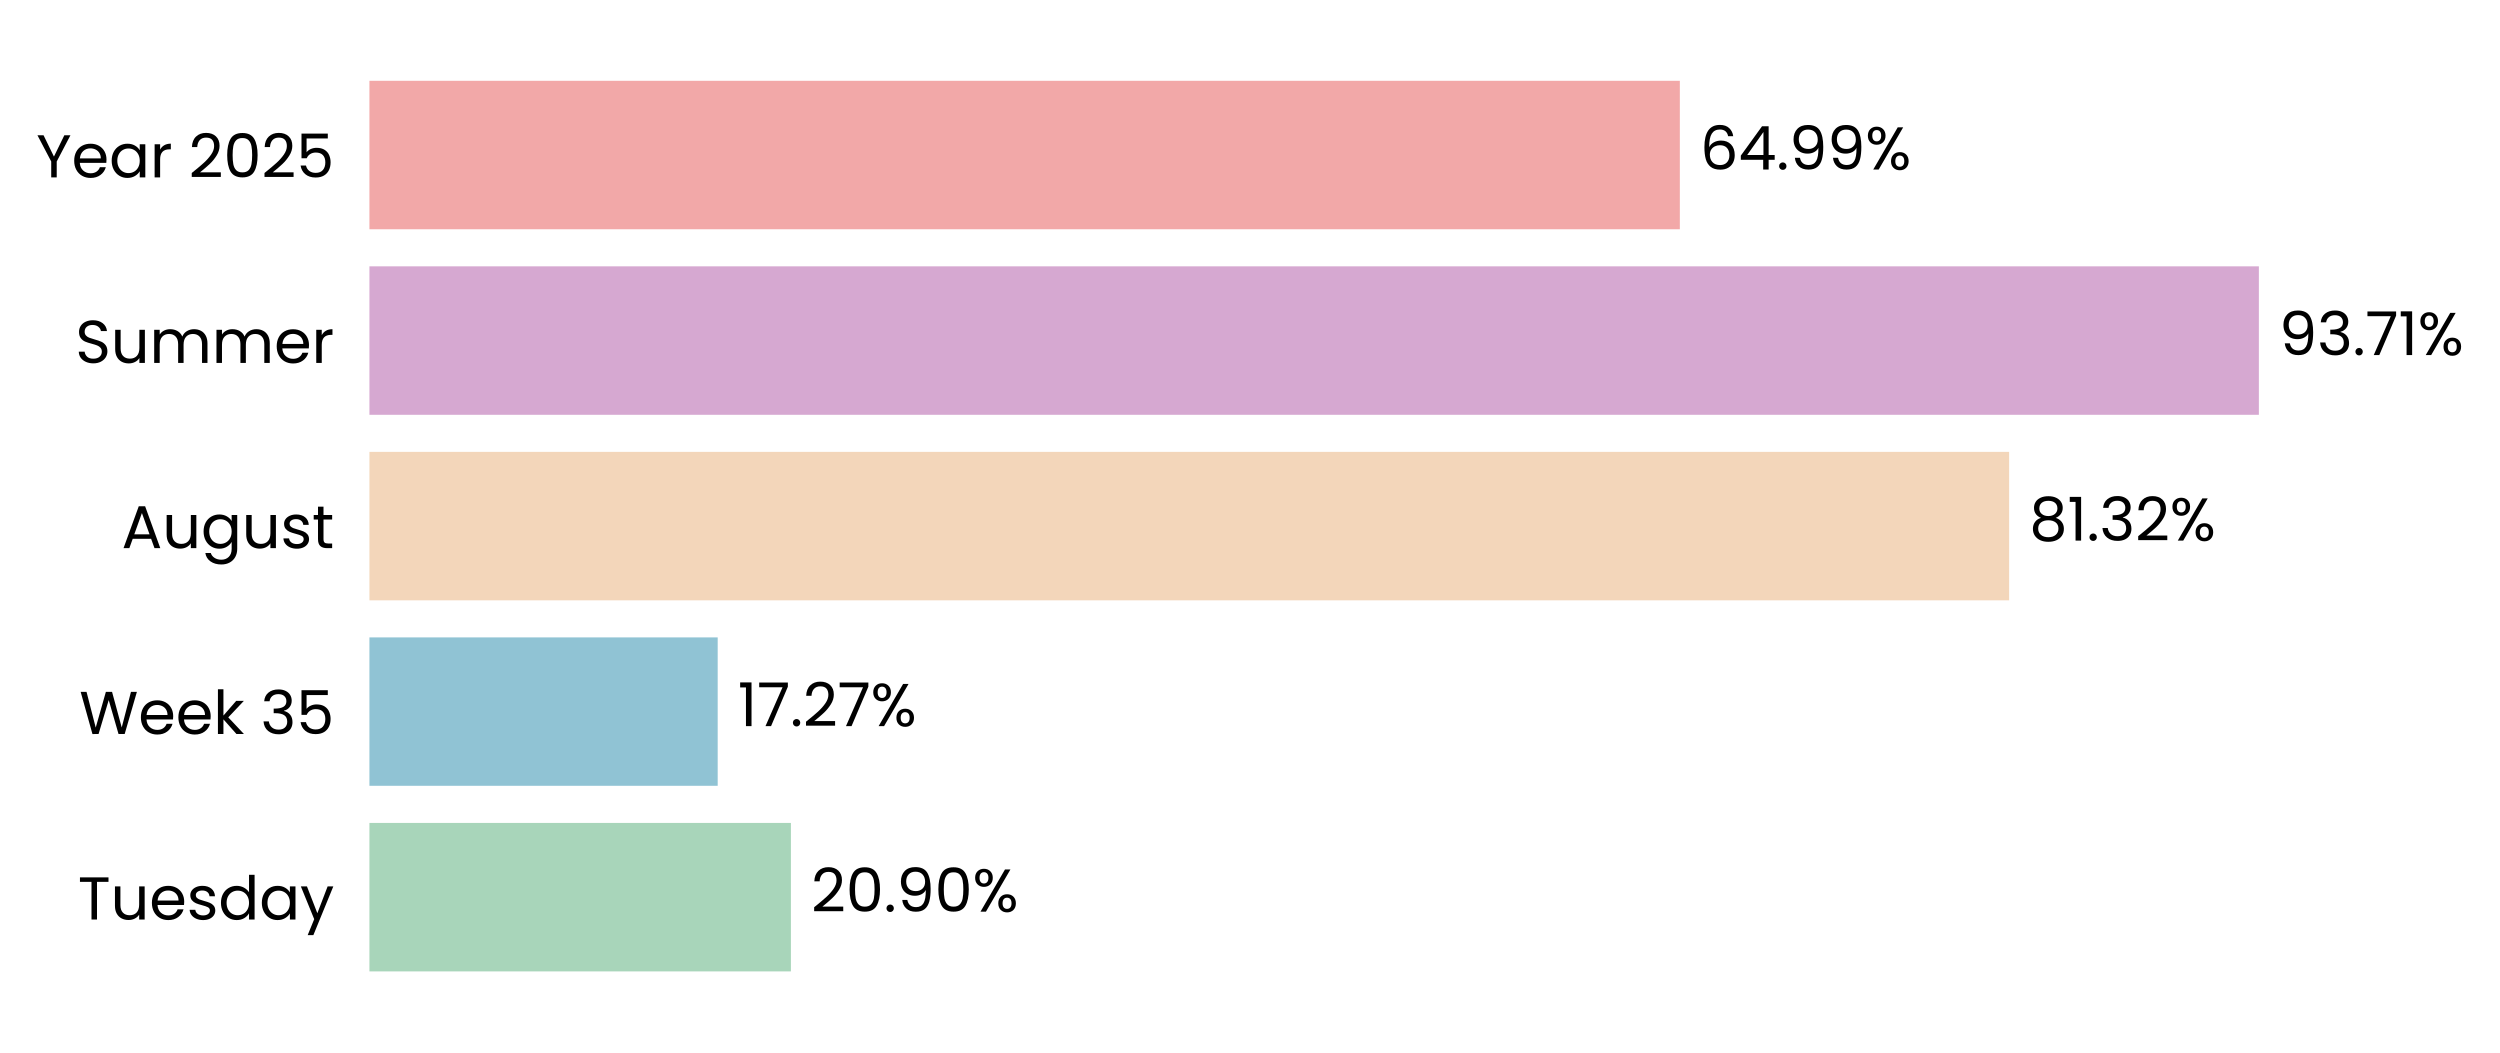
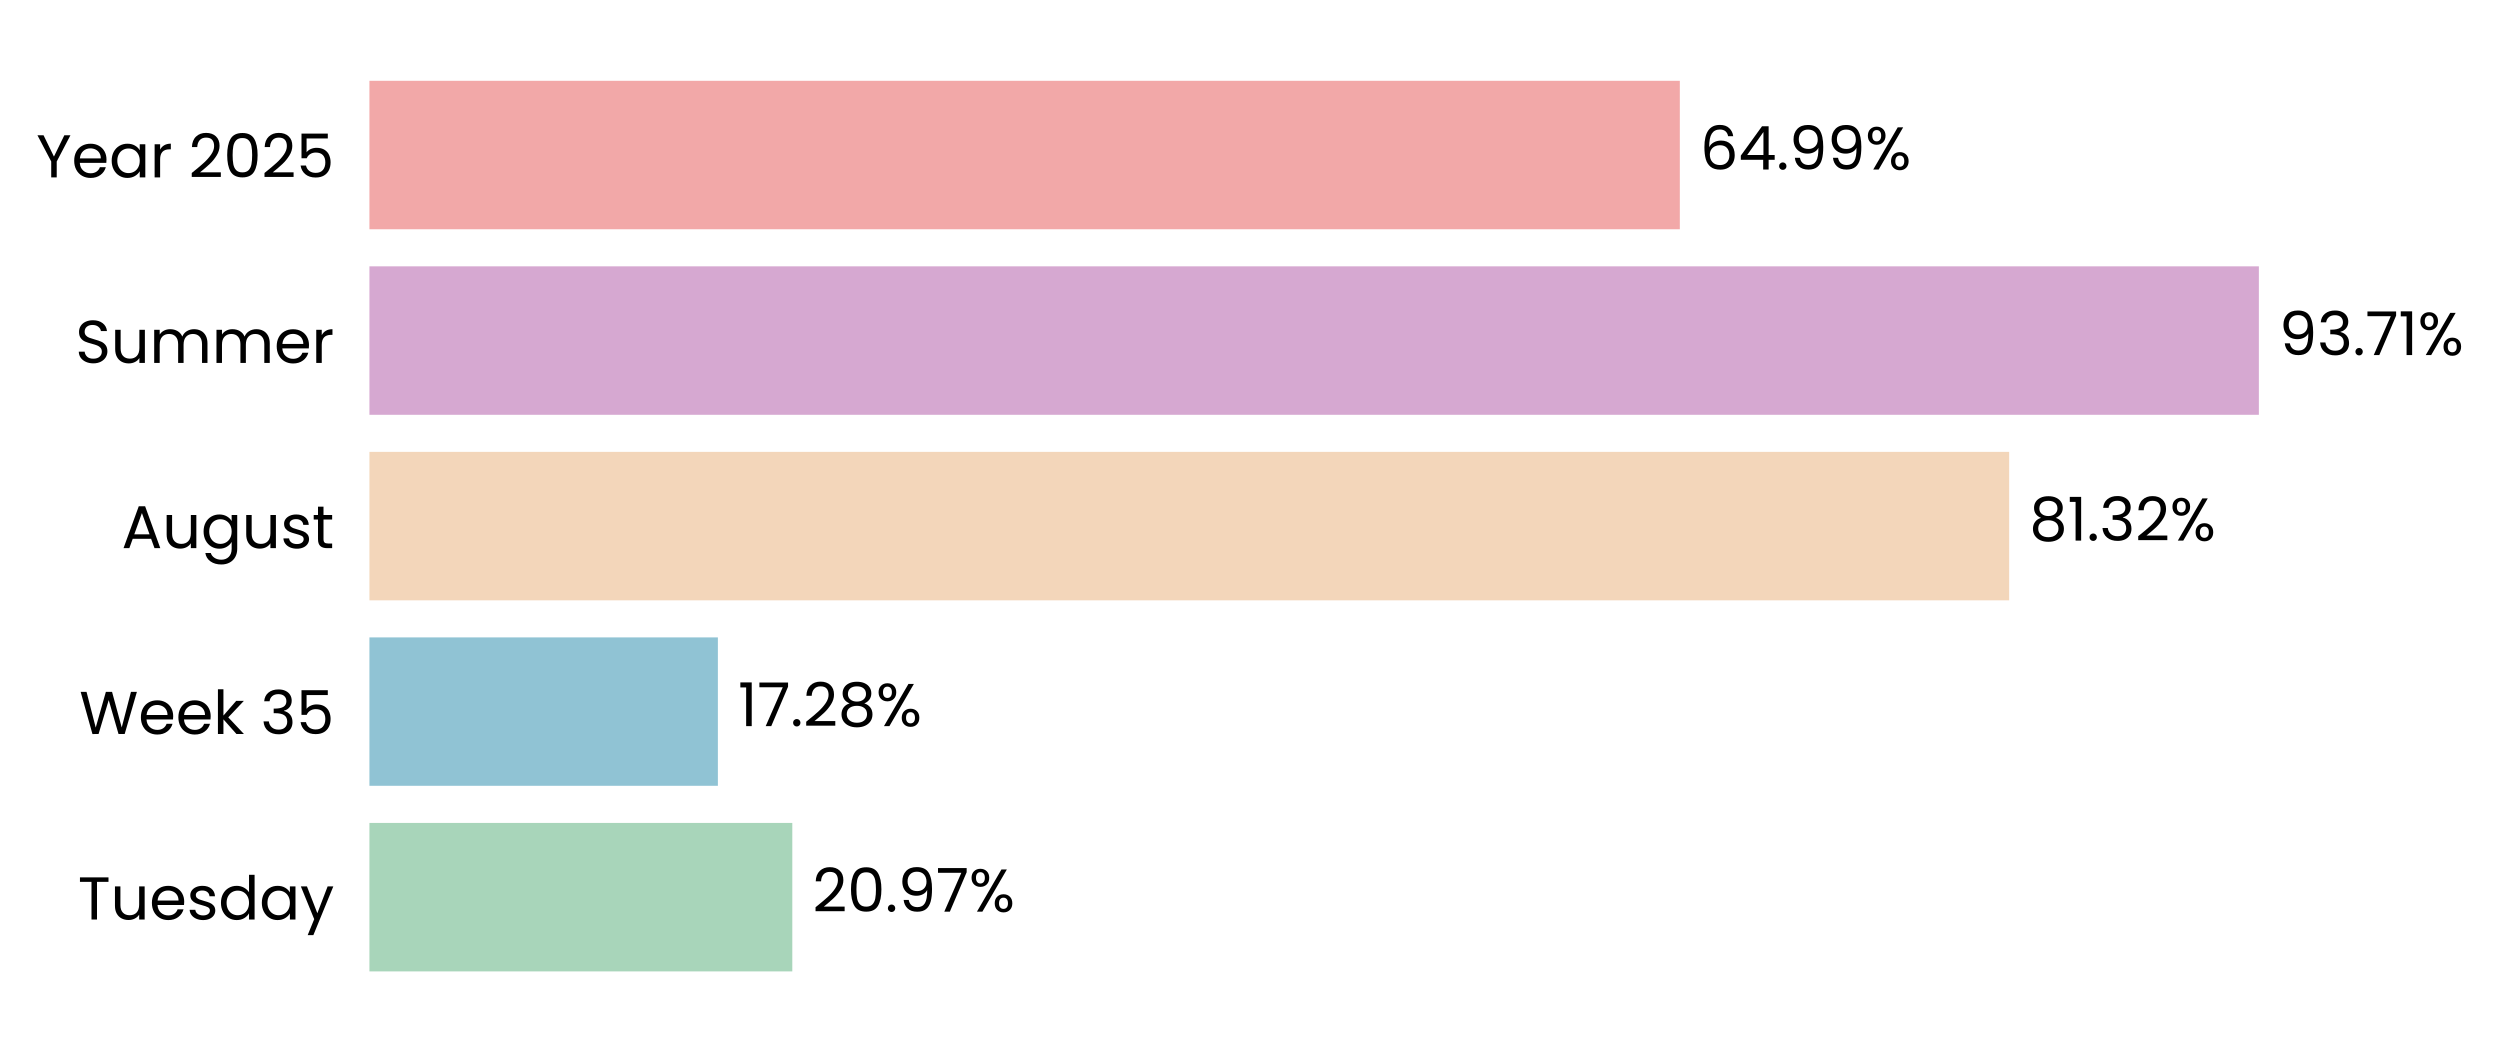
<svg xmlns="http://www.w3.org/2000/svg" xmlns:xlink="http://www.w3.org/1999/xlink" width="496.115pt" height="208.8pt" viewBox="0 0 496.115 208.8" version="1.1">
  <defs>
    <style type="text/css">*{stroke-linejoin: round; stroke-linecap: butt}</style>
  </defs>
  <g id="figure_1">
    <g id="patch_1">
      <path d="M 0 208.8  L 496.115 208.8  L 496.115 0  L 0 0  L 0 208.8  z " style="fill: none" />
    </g>
    <g id="axes_1">
      <g id="patch_2">
-         <path d="M 73.311 201.6  L 473.452 201.6  L 473.452 7.2  L 73.311 7.2  L 73.311 201.6  z " style="fill: none" />
+         <path d="M 73.311 201.6  L 473.449 201.6  L 473.449 7.2  L 73.311 7.2  L 73.311 201.6  z " style="fill: none" />
      </g>
      <g id="patch_3">
-         <path d="M 73.311 192.764  L 156.952 192.764  L 156.952 163.309  L 73.311 163.309  z " clip-path="url(#p4418a712ba)" style="fill: #a8d5ba" />
+         <path d="M 73.311 192.764  L 157.229 192.764  L 157.229 163.309  L 73.311 163.309  z " clip-path="url(#paa253ba004)" style="fill: #a8d5ba" />
      </g>
      <g id="patch_4">
-         <path d="M 73.311 155.945  L 142.423 155.945  L 142.423 126.491  L 73.311 126.491  z " clip-path="url(#p4418a712ba)" style="fill: #90c3d4" />
+         <path d="M 73.311 155.945  L 142.462 155.945  L 142.462 126.491  L 73.311 126.491  z " clip-path="url(#paa253ba004)" style="fill: #90c3d4" />
      </g>
      <g id="patch_5">
-         <path d="M 73.311 119.127  L 398.703 119.127  L 398.703 89.673  L 73.311 89.673  z " clip-path="url(#p4418a712ba)" style="fill: #f3d6ba" />
+         <path d="M 73.311 119.127  L 398.71 119.127  L 398.71 89.673  L 73.311 89.673  z " clip-path="url(#paa253ba004)" style="fill: #f3d6ba" />
      </g>
      <g id="patch_6">
-         <path d="M 73.311 82.309  L 448.265 82.309  L 448.265 52.855  L 73.311 52.855  z " clip-path="url(#p4418a712ba)" style="fill: #d6a8d1" />
+         <path d="M 73.311 82.309  L 448.265 82.309  L 448.265 52.855  L 73.311 52.855  z " clip-path="url(#paa253ba004)" style="fill: #d6a8d1" />
      </g>
      <g id="patch_7">
-         <path d="M 73.311 45.491  L 333.358 45.491  L 333.358 16.036  L 73.311 16.036  z " clip-path="url(#p4418a712ba)" style="fill: #f2a8a8" />
+         <path d="M 73.311 45.491  L 333.356 45.491  L 333.356 16.036  L 73.311 16.036  z " clip-path="url(#paa253ba004)" style="fill: #f2a8a8" />
      </g>
      <g id="matplotlib.axis_1">
        <g id="ytick_1">
          <g id="text_1">
            <g transform="translate(15.4575 182.4764) scale(0.12 -0.12)">
              <defs>
                <path id="Poppins-Regular-54" d="M 3238 4461  L 3238 3987  L 2022 3987  L 2022 0  L 1440 0  L 1440 3987  L 218 3987  L 218 4461  L 3238 4461  z " transform="scale(0.015625)" />
                <path id="Poppins-Regular-75" d="M 3603 3507  L 3603 0  L 3021 0  L 3021 518  Q 2854 250 2556 99  Q 2259 -51 1901 -51  Q 1491 -51 1164 118  Q 838 288 649 627  Q 461 966 461 1453  L 461 3507  L 1037 3507  L 1037 1530  Q 1037 1011 1299 732  Q 1562 454 2016 454  Q 2483 454 2752 742  Q 3021 1030 3021 1581  L 3021 3507  L 3603 3507  z " transform="scale(0.015625)" />
                <path id="Poppins-Regular-65" d="M 3693 1888  Q 3693 1722 3674 1536  L 870 1536  Q 902 1018 1225 726  Q 1549 435 2010 435  Q 2387 435 2640 611  Q 2893 787 2995 1082  L 3622 1082  Q 3482 576 3059 259  Q 2637 -58 2010 -58  Q 1510 -58 1116 166  Q 723 390 499 803  Q 275 1216 275 1760  Q 275 2304 492 2713  Q 710 3123 1104 3344  Q 1498 3565 2010 3565  Q 2509 3565 2893 3347  Q 3277 3130 3485 2749  Q 3693 2368 3693 1888  z M 3091 2010  Q 3091 2342 2944 2582  Q 2797 2822 2544 2947  Q 2291 3072 1984 3072  Q 1542 3072 1232 2790  Q 922 2509 877 2010  L 3091 2010  z " transform="scale(0.015625)" />
                <path id="Poppins-Regular-73" d="M 1734 -58  Q 1331 -58 1011 80  Q 691 218 505 464  Q 320 710 301 1030  L 902 1030  Q 928 768 1149 601  Q 1370 435 1728 435  Q 2061 435 2253 582  Q 2445 730 2445 954  Q 2445 1184 2240 1296  Q 2035 1408 1606 1517  Q 1216 1619 969 1724  Q 723 1830 547 2038  Q 371 2246 371 2586  Q 371 2854 531 3078  Q 691 3302 985 3433  Q 1280 3565 1658 3565  Q 2240 3565 2598 3270  Q 2957 2976 2982 2464  L 2400 2464  Q 2381 2739 2179 2905  Q 1978 3072 1638 3072  Q 1325 3072 1139 2937  Q 954 2803 954 2586  Q 954 2413 1066 2301  Q 1178 2189 1347 2121  Q 1517 2054 1818 1971  Q 2195 1869 2432 1769  Q 2669 1670 2838 1472  Q 3008 1274 3014 954  Q 3014 666 2854 435  Q 2694 205 2403 73  Q 2112 -58 1734 -58  z " transform="scale(0.015625)" />
                <path id="Poppins-Regular-64" d="M 275 1766  Q 275 2304 492 2710  Q 710 3117 1091 3341  Q 1472 3565 1946 3565  Q 2355 3565 2707 3376  Q 3059 3187 3245 2880  L 3245 4736  L 3834 4736  L 3834 0  L 3245 0  L 3245 659  Q 3072 346 2733 144  Q 2394 -58 1939 -58  Q 1472 -58 1091 172  Q 710 403 492 819  Q 275 1235 275 1766  z M 3245 1760  Q 3245 2157 3085 2451  Q 2925 2746 2653 2902  Q 2381 3059 2054 3059  Q 1728 3059 1459 2905  Q 1190 2752 1030 2457  Q 870 2163 870 1766  Q 870 1363 1030 1065  Q 1190 768 1459 611  Q 1728 454 2054 454  Q 2381 454 2653 611  Q 2925 768 3085 1065  Q 3245 1363 3245 1760  z " transform="scale(0.015625)" />
                <path id="Poppins-Regular-61" d="M 275 1766  Q 275 2304 492 2710  Q 710 3117 1091 3341  Q 1472 3565 1939 3565  Q 2400 3565 2739 3366  Q 3078 3168 3245 2867  L 3245 3507  L 3834 3507  L 3834 0  L 3245 0  L 3245 653  Q 3072 346 2729 144  Q 2387 -58 1933 -58  Q 1466 -58 1088 172  Q 710 403 492 819  Q 275 1235 275 1766  z M 3245 1760  Q 3245 2157 3085 2451  Q 2925 2746 2653 2902  Q 2381 3059 2054 3059  Q 1728 3059 1459 2905  Q 1190 2752 1030 2457  Q 870 2163 870 1766  Q 870 1363 1030 1065  Q 1190 768 1459 611  Q 1728 454 2054 454  Q 2381 454 2653 611  Q 2925 768 3085 1065  Q 3245 1363 3245 1760  z " transform="scale(0.015625)" />
                <path id="Poppins-Regular-79" d="M 3514 3507  L 1402 -1651  L 800 -1651  L 1491 38  L 77 3507  L 723 3507  L 1824 666  L 2912 3507  L 3514 3507  z " transform="scale(0.015625)" />
              </defs>
              <use xlink:href="#Poppins-Regular-54" />
              <use xlink:href="#Poppins-Regular-75" transform="translate(54.09999 0)" />
              <use xlink:href="#Poppins-Regular-65" transform="translate(118.1 0)" />
              <use xlink:href="#Poppins-Regular-73" transform="translate(180.1 0)" />
              <use xlink:href="#Poppins-Regular-64" transform="translate(232.3 0)" />
              <use xlink:href="#Poppins-Regular-61" transform="translate(299.8999 0)" />
              <use xlink:href="#Poppins-Regular-79" transform="translate(367.4999 0)" />
            </g>
          </g>
        </g>
        <g id="ytick_2">
          <g id="text_2">
            <g transform="translate(15.73125 145.6582) scale(0.12 -0.12)">
              <defs>
                <path id="Poppins-Regular-57" d="M 6099 4461  L 4806 0  L 4154 0  L 3117 3590  L 2042 0  L 1395 -6  L 147 4461  L 768 4461  L 1741 678  L 2816 4461  L 3469 4461  L 4493 691  L 5472 4461  L 6099 4461  z " transform="scale(0.015625)" />
                <path id="Poppins-Regular-6b" d="M 2451 0  L 1075 1549  L 1075 0  L 493 0  L 493 4736  L 1075 4736  L 1075 1952  L 2426 3507  L 3238 3507  L 1587 1760  L 3245 0  L 2451 0  z " transform="scale(0.015625)" />
                <path id="Poppins-Regular-20" transform="scale(0.015625)" />
                <path id="Poppins-Regular-33" d="M 384 3462  Q 429 4051 838 4384  Q 1248 4717 1901 4717  Q 2336 4717 2653 4560  Q 2970 4403 3133 4134  Q 3296 3866 3296 3526  Q 3296 3130 3069 2842  Q 2842 2554 2477 2470  L 2477 2438  Q 2893 2336 3136 2035  Q 3379 1734 3379 1248  Q 3379 883 3212 592  Q 3046 301 2713 134  Q 2381 -32 1914 -32  Q 1235 -32 800 323  Q 365 678 314 1331  L 877 1331  Q 922 947 1190 704  Q 1459 461 1907 461  Q 2355 461 2588 694  Q 2822 928 2822 1299  Q 2822 1779 2502 1990  Q 2182 2202 1536 2202  L 1389 2202  L 1389 2688  L 1542 2688  Q 2131 2694 2432 2883  Q 2733 3072 2733 3469  Q 2733 3808 2512 4013  Q 2291 4218 1882 4218  Q 1485 4218 1241 4013  Q 998 3808 954 3462  L 384 3462  z " transform="scale(0.015625)" />
                <path id="Poppins-Regular-35" d="M 3347 4122  L 1101 4122  L 1101 2662  Q 1248 2867 1536 2998  Q 1824 3130 2157 3130  Q 2688 3130 3021 2909  Q 3354 2688 3498 2339  Q 3642 1990 3642 1600  Q 3642 1139 3469 774  Q 3296 410 2941 198  Q 2586 -13 2061 -13  Q 1389 -13 973 332  Q 557 678 467 1254  L 1037 1254  Q 1120 890 1389 685  Q 1658 480 2067 480  Q 2573 480 2829 784  Q 3085 1088 3085 1587  Q 3085 2086 2829 2358  Q 2573 2630 2074 2630  Q 1734 2630 1481 2467  Q 1229 2304 1114 2022  L 563 2022  L 563 4634  L 3347 4634  L 3347 4122  z " transform="scale(0.015625)" />
              </defs>
              <use xlink:href="#Poppins-Regular-57" />
              <use xlink:href="#Poppins-Regular-65" transform="translate(97.59999 0)" />
              <use xlink:href="#Poppins-Regular-65" transform="translate(159.6 0)" />
              <use xlink:href="#Poppins-Regular-6b" transform="translate(221.6 0)" />
              <use xlink:href="#Poppins-Regular-20" transform="translate(273.0999 0)" />
              <use xlink:href="#Poppins-Regular-33" transform="translate(299.7999 0)" />
              <use xlink:href="#Poppins-Regular-35" transform="translate(358.6999 0)" />
            </g>
          </g>
        </g>
        <g id="ytick_3">
          <g id="text_3">
            <g transform="translate(24.11812 108.78) scale(0.12 -0.12)">
              <defs>
                <path id="Poppins-Regular-41" d="M 3130 992  L 1184 992  L 826 0  L 211 0  L 1824 4435  L 2496 4435  L 4102 0  L 3488 0  L 3130 992  z M 2963 1466  L 2157 3718  L 1350 1466  L 2963 1466  z " transform="scale(0.015625)" />
                <path id="Poppins-Regular-67" d="M 1939 3565  Q 2394 3565 2736 3366  Q 3078 3168 3245 2867  L 3245 3507  L 3834 3507  L 3834 -77  Q 3834 -557 3629 -931  Q 3424 -1306 3043 -1517  Q 2662 -1728 2157 -1728  Q 1466 -1728 1005 -1401  Q 544 -1075 461 -512  L 1037 -512  Q 1133 -832 1433 -1027  Q 1734 -1222 2157 -1222  Q 2637 -1222 2941 -921  Q 3245 -621 3245 -77  L 3245 659  Q 3072 352 2733 147  Q 2394 -58 1939 -58  Q 1472 -58 1091 172  Q 710 403 492 819  Q 275 1235 275 1766  Q 275 2304 492 2710  Q 710 3117 1091 3341  Q 1472 3565 1939 3565  z M 3245 1760  Q 3245 2157 3085 2451  Q 2925 2746 2653 2902  Q 2381 3059 2054 3059  Q 1728 3059 1459 2905  Q 1190 2752 1030 2457  Q 870 2163 870 1766  Q 870 1363 1030 1065  Q 1190 768 1459 611  Q 1728 454 2054 454  Q 2381 454 2653 611  Q 2925 768 3085 1065  Q 3245 1363 3245 1760  z " transform="scale(0.015625)" />
                <path id="Poppins-Regular-74" d="M 1203 3027  L 1203 960  Q 1203 704 1312 598  Q 1421 493 1690 493  L 2118 493  L 2118 0  L 1594 0  Q 1107 0 864 224  Q 621 448 621 960  L 621 3027  L 166 3027  L 166 3507  L 621 3507  L 621 4390  L 1203 4390  L 1203 3507  L 2118 3507  L 2118 3027  L 1203 3027  z " transform="scale(0.015625)" />
              </defs>
              <use xlink:href="#Poppins-Regular-41" />
              <use xlink:href="#Poppins-Regular-75" transform="translate(67.39999 0)" />
              <use xlink:href="#Poppins-Regular-67" transform="translate(131.4 0)" />
              <use xlink:href="#Poppins-Regular-75" transform="translate(199 0)" />
              <use xlink:href="#Poppins-Regular-73" transform="translate(263 0)" />
              <use xlink:href="#Poppins-Regular-74" transform="translate(315.2 0)" />
            </g>
          </g>
        </g>
        <g id="ytick_4">
          <g id="text_4">
            <g transform="translate(14.95125 72.02182) scale(0.12 -0.12)">
              <defs>
                <path id="Poppins-Regular-53" d="M 1907 -45  Q 1466 -45 1117 112  Q 768 269 569 547  Q 371 826 365 1190  L 986 1190  Q 1018 877 1245 662  Q 1472 448 1907 448  Q 2323 448 2563 656  Q 2803 864 2803 1190  Q 2803 1446 2662 1606  Q 2522 1766 2310 1849  Q 2099 1933 1741 2029  Q 1299 2144 1033 2259  Q 768 2374 579 2620  Q 390 2867 390 3283  Q 390 3648 576 3929  Q 762 4211 1098 4364  Q 1434 4518 1869 4518  Q 2496 4518 2896 4204  Q 3296 3891 3347 3373  L 2707 3373  Q 2675 3629 2438 3824  Q 2202 4019 1811 4019  Q 1446 4019 1216 3830  Q 986 3642 986 3302  Q 986 3059 1123 2905  Q 1261 2752 1462 2672  Q 1664 2592 2029 2490  Q 2470 2368 2739 2249  Q 3008 2131 3200 1884  Q 3392 1638 3392 1216  Q 3392 890 3219 602  Q 3046 314 2707 134  Q 2368 -45 1907 -45  z " transform="scale(0.015625)" />
                <path id="Poppins-Regular-6d" d="M 4710 3571  Q 5120 3571 5440 3401  Q 5760 3232 5945 2893  Q 6131 2554 6131 2067  L 6131 0  L 5555 0  L 5555 1984  Q 5555 2509 5296 2787  Q 5037 3066 4595 3066  Q 4141 3066 3872 2774  Q 3603 2483 3603 1933  L 3603 0  L 3027 0  L 3027 1984  Q 3027 2509 2768 2787  Q 2509 3066 2067 3066  Q 1613 3066 1344 2774  Q 1075 2483 1075 1933  L 1075 0  L 493 0  L 493 3507  L 1075 3507  L 1075 3002  Q 1248 3277 1539 3424  Q 1830 3571 2182 3571  Q 2624 3571 2963 3372  Q 3302 3174 3469 2790  Q 3616 3162 3955 3366  Q 4294 3571 4710 3571  z " transform="scale(0.015625)" />
                <path id="Poppins-Regular-72" d="M 1075 2938  Q 1229 3238 1513 3404  Q 1798 3571 2208 3571  L 2208 2970  L 2054 2970  Q 1075 2970 1075 1907  L 1075 0  L 493 0  L 493 3507  L 1075 3507  L 1075 2938  z " transform="scale(0.015625)" />
              </defs>
              <use xlink:href="#Poppins-Regular-53" />
              <use xlink:href="#Poppins-Regular-75" transform="translate(58.7 0)" />
              <use xlink:href="#Poppins-Regular-6d" transform="translate(122.7 0)" />
              <use xlink:href="#Poppins-Regular-6d" transform="translate(225.7 0)" />
              <use xlink:href="#Poppins-Regular-65" transform="translate(328.7 0)" />
              <use xlink:href="#Poppins-Regular-72" transform="translate(390.6999 0)" />
            </g>
          </g>
        </g>
        <g id="ytick_5">
          <g id="text_5">
            <g transform="translate(7.2 35.20364) scale(0.12 -0.12)">
              <defs>
                <path id="Poppins-Regular-59" d="M 3616 4461  L 2163 1683  L 2163 0  L 1581 0  L 1581 1683  L 122 4461  L 768 4461  L 1869 2202  L 2970 4461  L 3616 4461  z " transform="scale(0.015625)" />
                <path id="Poppins-Regular-32" d="M 326 467  Q 1139 1120 1600 1539  Q 2061 1958 2377 2416  Q 2694 2874 2694 3315  Q 2694 3731 2492 3971  Q 2291 4211 1843 4211  Q 1408 4211 1168 3939  Q 928 3667 909 3213  L 346 3213  Q 371 3930 780 4320  Q 1190 4710 1837 4710  Q 2496 4710 2883 4345  Q 3270 3981 3270 3341  Q 3270 2810 2953 2307  Q 2637 1805 2233 1424  Q 1830 1043 1203 538  L 3405 538  L 3405 51  L 326 51  L 326 467  z " transform="scale(0.015625)" />
                <path id="Poppins-Regular-30" d="M 397 2362  Q 397 3462 755 4080  Q 1114 4698 2010 4698  Q 2899 4698 3257 4080  Q 3616 3462 3616 2362  Q 3616 1242 3257 621  Q 2899 0 2010 0  Q 1114 0 755 621  Q 397 1242 397 2362  z M 3040 2362  Q 3040 2918 2966 3305  Q 2893 3693 2665 3929  Q 2438 4166 2010 4166  Q 1574 4166 1347 3929  Q 1120 3693 1046 3305  Q 973 2918 973 2362  Q 973 1786 1046 1395  Q 1120 1005 1347 768  Q 1574 531 2010 531  Q 2438 531 2665 768  Q 2893 1005 2966 1395  Q 3040 1786 3040 2362  z " transform="scale(0.015625)" />
              </defs>
              <use xlink:href="#Poppins-Regular-59" />
              <use xlink:href="#Poppins-Regular-65" transform="translate(58.39999 0)" />
              <use xlink:href="#Poppins-Regular-61" transform="translate(120.4 0)" />
              <use xlink:href="#Poppins-Regular-72" transform="translate(188 0)" />
              <use xlink:href="#Poppins-Regular-20" transform="translate(225.3 0)" />
              <use xlink:href="#Poppins-Regular-32" transform="translate(252 0)" />
              <use xlink:href="#Poppins-Regular-30" transform="translate(309.4999 0)" />
              <use xlink:href="#Poppins-Regular-32" transform="translate(372.2999 0)" />
              <use xlink:href="#Poppins-Regular-35" transform="translate(429.7999 0)" />
            </g>
          </g>
        </g>
      </g>
      <g id="text_6">
-         <g transform="translate(160.9531 180.9164) scale(0.12 -0.12)">
+         <g transform="translate(161.2304 180.9164) scale(0.12 -0.12)">
          <defs>
            <path id="Poppins-Regular-2e" d="M 678 -38  Q 512 -38 397 77  Q 282 192 282 358  Q 282 525 397 640  Q 512 755 678 755  Q 838 755 950 640  Q 1062 525 1062 358  Q 1062 192 950 77  Q 838 -38 678 -38  z " transform="scale(0.015625)" />
            <path id="Poppins-Regular-39" d="M 1146 1242  Q 1210 877 1443 678  Q 1677 480 2074 480  Q 2605 480 2857 896  Q 3110 1312 3098 2298  Q 2963 2010 2649 1846  Q 2336 1683 1952 1683  Q 1523 1683 1187 1859  Q 851 2035 659 2374  Q 467 2714 467 3194  Q 467 3878 864 4297  Q 1261 4717 1990 4717  Q 2886 4717 3248 4134  Q 3610 3552 3610 2400  Q 3610 1594 3466 1069  Q 3322 544 2979 269  Q 2637 -6 2042 -6  Q 1389 -6 1024 346  Q 659 698 608 1242  L 1146 1242  z M 2048 2176  Q 2477 2176 2752 2441  Q 3027 2707 3027 3162  Q 3027 3642 2758 3936  Q 2490 4230 2003 4230  Q 1555 4230 1289 3948  Q 1024 3667 1024 3206  Q 1024 2739 1286 2457  Q 1549 2176 2048 2176  z " transform="scale(0.015625)" />
+             <path id="Poppins-Regular-37" d="M 3245 4173  L 1466 0  L 877 0  L 2682 4115  L 211 4115  L 211 4614  L 3245 4614  L 3245 4173  z " transform="scale(0.015625)" />
            <path id="Poppins-Regular-25" d="M 269 3584  Q 269 4019 531 4278  Q 794 4538 1203 4538  Q 1613 4538 1875 4278  Q 2138 4019 2138 3584  Q 2138 3142 1875 2883  Q 1613 2624 1203 2624  Q 794 2624 531 2883  Q 269 3142 269 3584  z M 4006 4467  L 1414 0  L 838 0  L 3430 4467  L 4006 4467  z M 1203 4179  Q 986 4179 861 4028  Q 736 3878 736 3584  Q 736 3290 861 3136  Q 986 2982 1203 2982  Q 1421 2982 1549 3139  Q 1677 3296 1677 3584  Q 1677 3878 1549 4028  Q 1421 4179 1203 4179  z M 2720 883  Q 2720 1325 2982 1584  Q 3245 1843 3654 1843  Q 4064 1843 4323 1584  Q 4582 1325 4582 883  Q 4582 448 4323 185  Q 4064 -77 3654 -77  Q 3245 -77 2982 182  Q 2720 442 2720 883  z M 3648 1478  Q 3430 1478 3302 1328  Q 3174 1178 3174 883  Q 3174 595 3302 444  Q 3430 294 3648 294  Q 3866 294 3994 444  Q 4122 595 4122 883  Q 4122 1178 3994 1328  Q 3866 1478 3648 1478  z " transform="scale(0.015625)" />
          </defs>
          <use xlink:href="#Poppins-Regular-32" />
          <use xlink:href="#Poppins-Regular-30" transform="translate(57.49999 0)" />
          <use xlink:href="#Poppins-Regular-2e" transform="translate(120.3 0)" />
          <use xlink:href="#Poppins-Regular-39" transform="translate(141.3 0)" />
-           <use xlink:href="#Poppins-Regular-30" transform="translate(204.2999 0)" />
-           <use xlink:href="#Poppins-Regular-25" transform="translate(267.0999 0)" />
+           <use xlink:href="#Poppins-Regular-37" transform="translate(204.2999 0)" />
+           <use xlink:href="#Poppins-Regular-25" transform="translate(258.8999 0)" />
        </g>
      </g>
      <g id="text_7">
-         <g transform="translate(146.4242 144.0982) scale(0.12 -0.12)">
+         <g transform="translate(146.4634 144.0982) scale(0.12 -0.12)">
          <defs>
            <path id="Poppins-Regular-31" d="M 243 4096  L 243 4627  L 1446 4627  L 1446 0  L 858 0  L 858 4096  L 243 4096  z " transform="scale(0.015625)" />
-             <path id="Poppins-Regular-37" d="M 3245 4173  L 1466 0  L 877 0  L 2682 4115  L 211 4115  L 211 4614  L 3245 4614  L 3245 4173  z " transform="scale(0.015625)" />
+             <path id="Poppins-Regular-38" d="M 1242 2406  Q 883 2547 691 2816  Q 499 3085 499 3469  Q 499 3814 672 4092  Q 845 4371 1187 4534  Q 1530 4698 2016 4698  Q 2502 4698 2844 4534  Q 3187 4371 3363 4092  Q 3539 3814 3539 3469  Q 3539 3098 3340 2819  Q 3142 2541 2797 2406  Q 3194 2285 3427 1981  Q 3661 1677 3661 1248  Q 3661 832 3456 521  Q 3251 211 2876 41  Q 2502 -128 2016 -128  Q 1530 -128 1162 41  Q 794 211 589 521  Q 384 832 384 1248  Q 384 1677 614 1984  Q 845 2291 1242 2406  z M 2976 3398  Q 2976 3789 2720 4000  Q 2464 4211 2016 4211  Q 1574 4211 1318 4000  Q 1062 3789 1062 3392  Q 1062 3034 1328 2816  Q 1594 2598 2016 2598  Q 2445 2598 2710 2819  Q 2976 3040 2976 3398  z M 2016 2150  Q 1542 2150 1241 1929  Q 941 1709 941 1267  Q 941 858 1232 608  Q 1523 358 2016 358  Q 2509 358 2797 608  Q 3085 858 3085 1267  Q 3085 1696 2790 1923  Q 2496 2150 2016 2150  z " transform="scale(0.015625)" />
          </defs>
          <use xlink:href="#Poppins-Regular-31" />
          <use xlink:href="#Poppins-Regular-37" transform="translate(31.99998 0)" />
          <use xlink:href="#Poppins-Regular-2e" transform="translate(86.59998 0)" />
          <use xlink:href="#Poppins-Regular-32" transform="translate(107.6 0)" />
-           <use xlink:href="#Poppins-Regular-37" transform="translate(165.0999 0)" />
-           <use xlink:href="#Poppins-Regular-25" transform="translate(219.6999 0)" />
+           <use xlink:href="#Poppins-Regular-38" transform="translate(165.0999 0)" />
+           <use xlink:href="#Poppins-Regular-25" transform="translate(228.1999 0)" />
        </g>
      </g>
      <g id="text_8">
-         <g transform="translate(402.7046 107.28) scale(0.12 -0.12)">
-           <defs>
-             <path id="Poppins-Regular-38" d="M 1242 2406  Q 883 2547 691 2816  Q 499 3085 499 3469  Q 499 3814 672 4092  Q 845 4371 1187 4534  Q 1530 4698 2016 4698  Q 2502 4698 2844 4534  Q 3187 4371 3363 4092  Q 3539 3814 3539 3469  Q 3539 3098 3340 2819  Q 3142 2541 2797 2406  Q 3194 2285 3427 1981  Q 3661 1677 3661 1248  Q 3661 832 3456 521  Q 3251 211 2876 41  Q 2502 -128 2016 -128  Q 1530 -128 1162 41  Q 794 211 589 521  Q 384 832 384 1248  Q 384 1677 614 1984  Q 845 2291 1242 2406  z M 2976 3398  Q 2976 3789 2720 4000  Q 2464 4211 2016 4211  Q 1574 4211 1318 4000  Q 1062 3789 1062 3392  Q 1062 3034 1328 2816  Q 1594 2598 2016 2598  Q 2445 2598 2710 2819  Q 2976 3040 2976 3398  z M 2016 2150  Q 1542 2150 1241 1929  Q 941 1709 941 1267  Q 941 858 1232 608  Q 1523 358 2016 358  Q 2509 358 2797 608  Q 3085 858 3085 1267  Q 3085 1696 2790 1923  Q 2496 2150 2016 2150  z " transform="scale(0.015625)" />
-           </defs>
+         <g transform="translate(402.7112 107.28) scale(0.12 -0.12)">
          <use xlink:href="#Poppins-Regular-38" />
          <use xlink:href="#Poppins-Regular-31" transform="translate(63.09999 0)" />
          <use xlink:href="#Poppins-Regular-2e" transform="translate(95.09998 0)" />
          <use xlink:href="#Poppins-Regular-33" transform="translate(116.1 0)" />
          <use xlink:href="#Poppins-Regular-32" transform="translate(175 0)" />
          <use xlink:href="#Poppins-Regular-25" transform="translate(232.4999 0)" />
        </g>
      </g>
      <g id="text_9">
-         <g transform="translate(452.2661 70.46182) scale(0.12 -0.12)">
+         <g transform="translate(452.2664 70.46182) scale(0.12 -0.12)">
          <use xlink:href="#Poppins-Regular-39" />
          <use xlink:href="#Poppins-Regular-33" transform="translate(62.99999 0)" />
          <use xlink:href="#Poppins-Regular-2e" transform="translate(121.9 0)" />
          <use xlink:href="#Poppins-Regular-37" transform="translate(142.9 0)" />
          <use xlink:href="#Poppins-Regular-31" transform="translate(197.5 0)" />
          <use xlink:href="#Poppins-Regular-25" transform="translate(229.4999 0)" />
        </g>
      </g>
      <g id="text_10">
-         <g transform="translate(337.359 33.64364) scale(0.12 -0.12)">
+         <g transform="translate(337.3578 33.64364) scale(0.12 -0.12)">
          <defs>
            <path id="Poppins-Regular-36" d="M 2976 3526  Q 2835 4237 2099 4237  Q 1530 4237 1248 3798  Q 966 3360 973 2355  Q 1120 2688 1462 2877  Q 1805 3066 2227 3066  Q 2886 3066 3280 2656  Q 3674 2246 3674 1523  Q 3674 1088 3504 742  Q 3334 397 2992 192  Q 2650 -13 2163 -13  Q 1504 -13 1133 281  Q 762 576 614 1094  Q 467 1613 467 2374  Q 467 4723 2106 4723  Q 2733 4723 3091 4384  Q 3450 4045 3514 3526  L 2976 3526  z M 2106 2573  Q 1830 2573 1587 2461  Q 1344 2349 1193 2121  Q 1043 1894 1043 1568  Q 1043 1082 1324 778  Q 1606 474 2131 474  Q 2579 474 2844 752  Q 3110 1030 3110 1504  Q 3110 2003 2854 2288  Q 2598 2573 2106 2573  z " transform="scale(0.015625)" />
            <path id="Poppins-Regular-34" d="M 256 1030  L 256 1472  L 2502 4582  L 3200 4582  L 3200 1536  L 3840 1536  L 3840 1030  L 3200 1030  L 3200 0  L 2624 0  L 2624 1030  L 256 1030  z M 2650 3974  L 928 1536  L 2650 1536  L 2650 3974  z " transform="scale(0.015625)" />
          </defs>
          <use xlink:href="#Poppins-Regular-36" />
          <use xlink:href="#Poppins-Regular-34" transform="translate(63.49999 0)" />
          <use xlink:href="#Poppins-Regular-2e" transform="translate(126.4 0)" />
          <use xlink:href="#Poppins-Regular-39" transform="translate(147.4 0)" />
          <use xlink:href="#Poppins-Regular-39" transform="translate(210.3999 0)" />
          <use xlink:href="#Poppins-Regular-25" transform="translate(273.3999 0)" />
        </g>
      </g>
    </g>
  </g>
  <defs>
-     <clipPath id="p4418a712ba">
-       <rect x="73.311" y="7.2" width="400.14" height="194.4" />
+     <clipPath id="paa253ba004">
+       <rect x="73.311" y="7.2" width="400.138" height="194.4" />
    </clipPath>
  </defs>
</svg>
